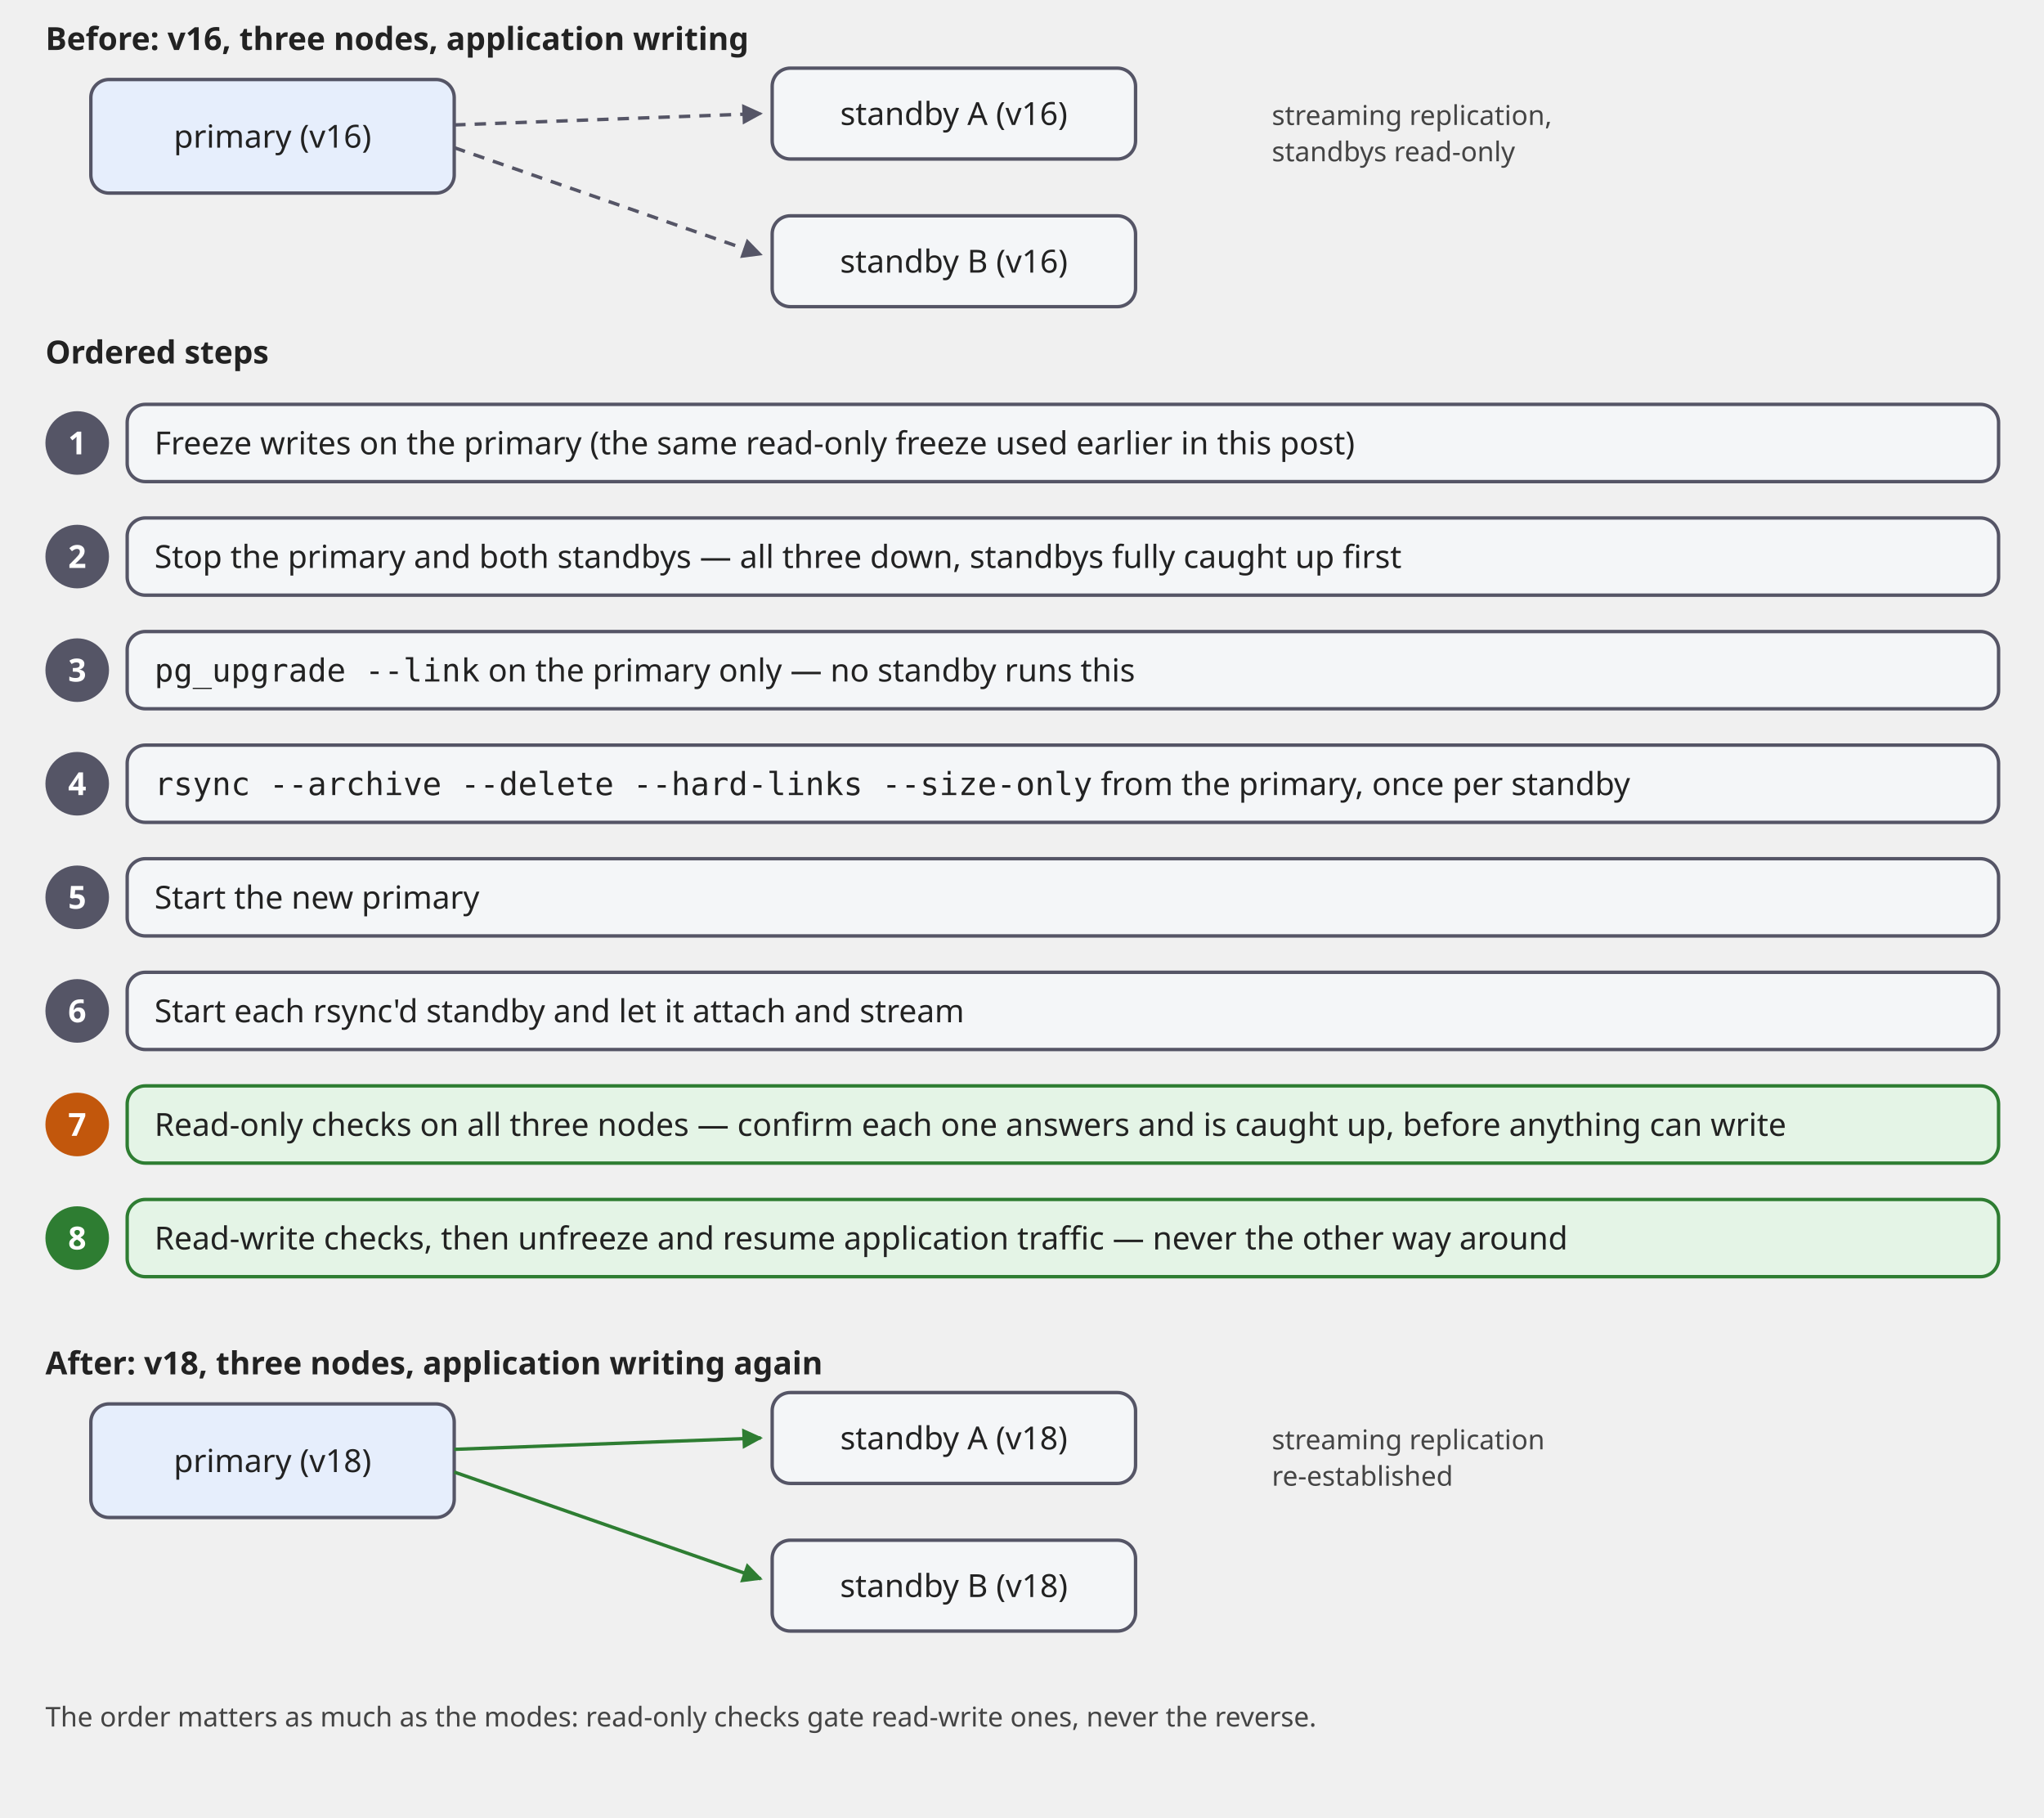
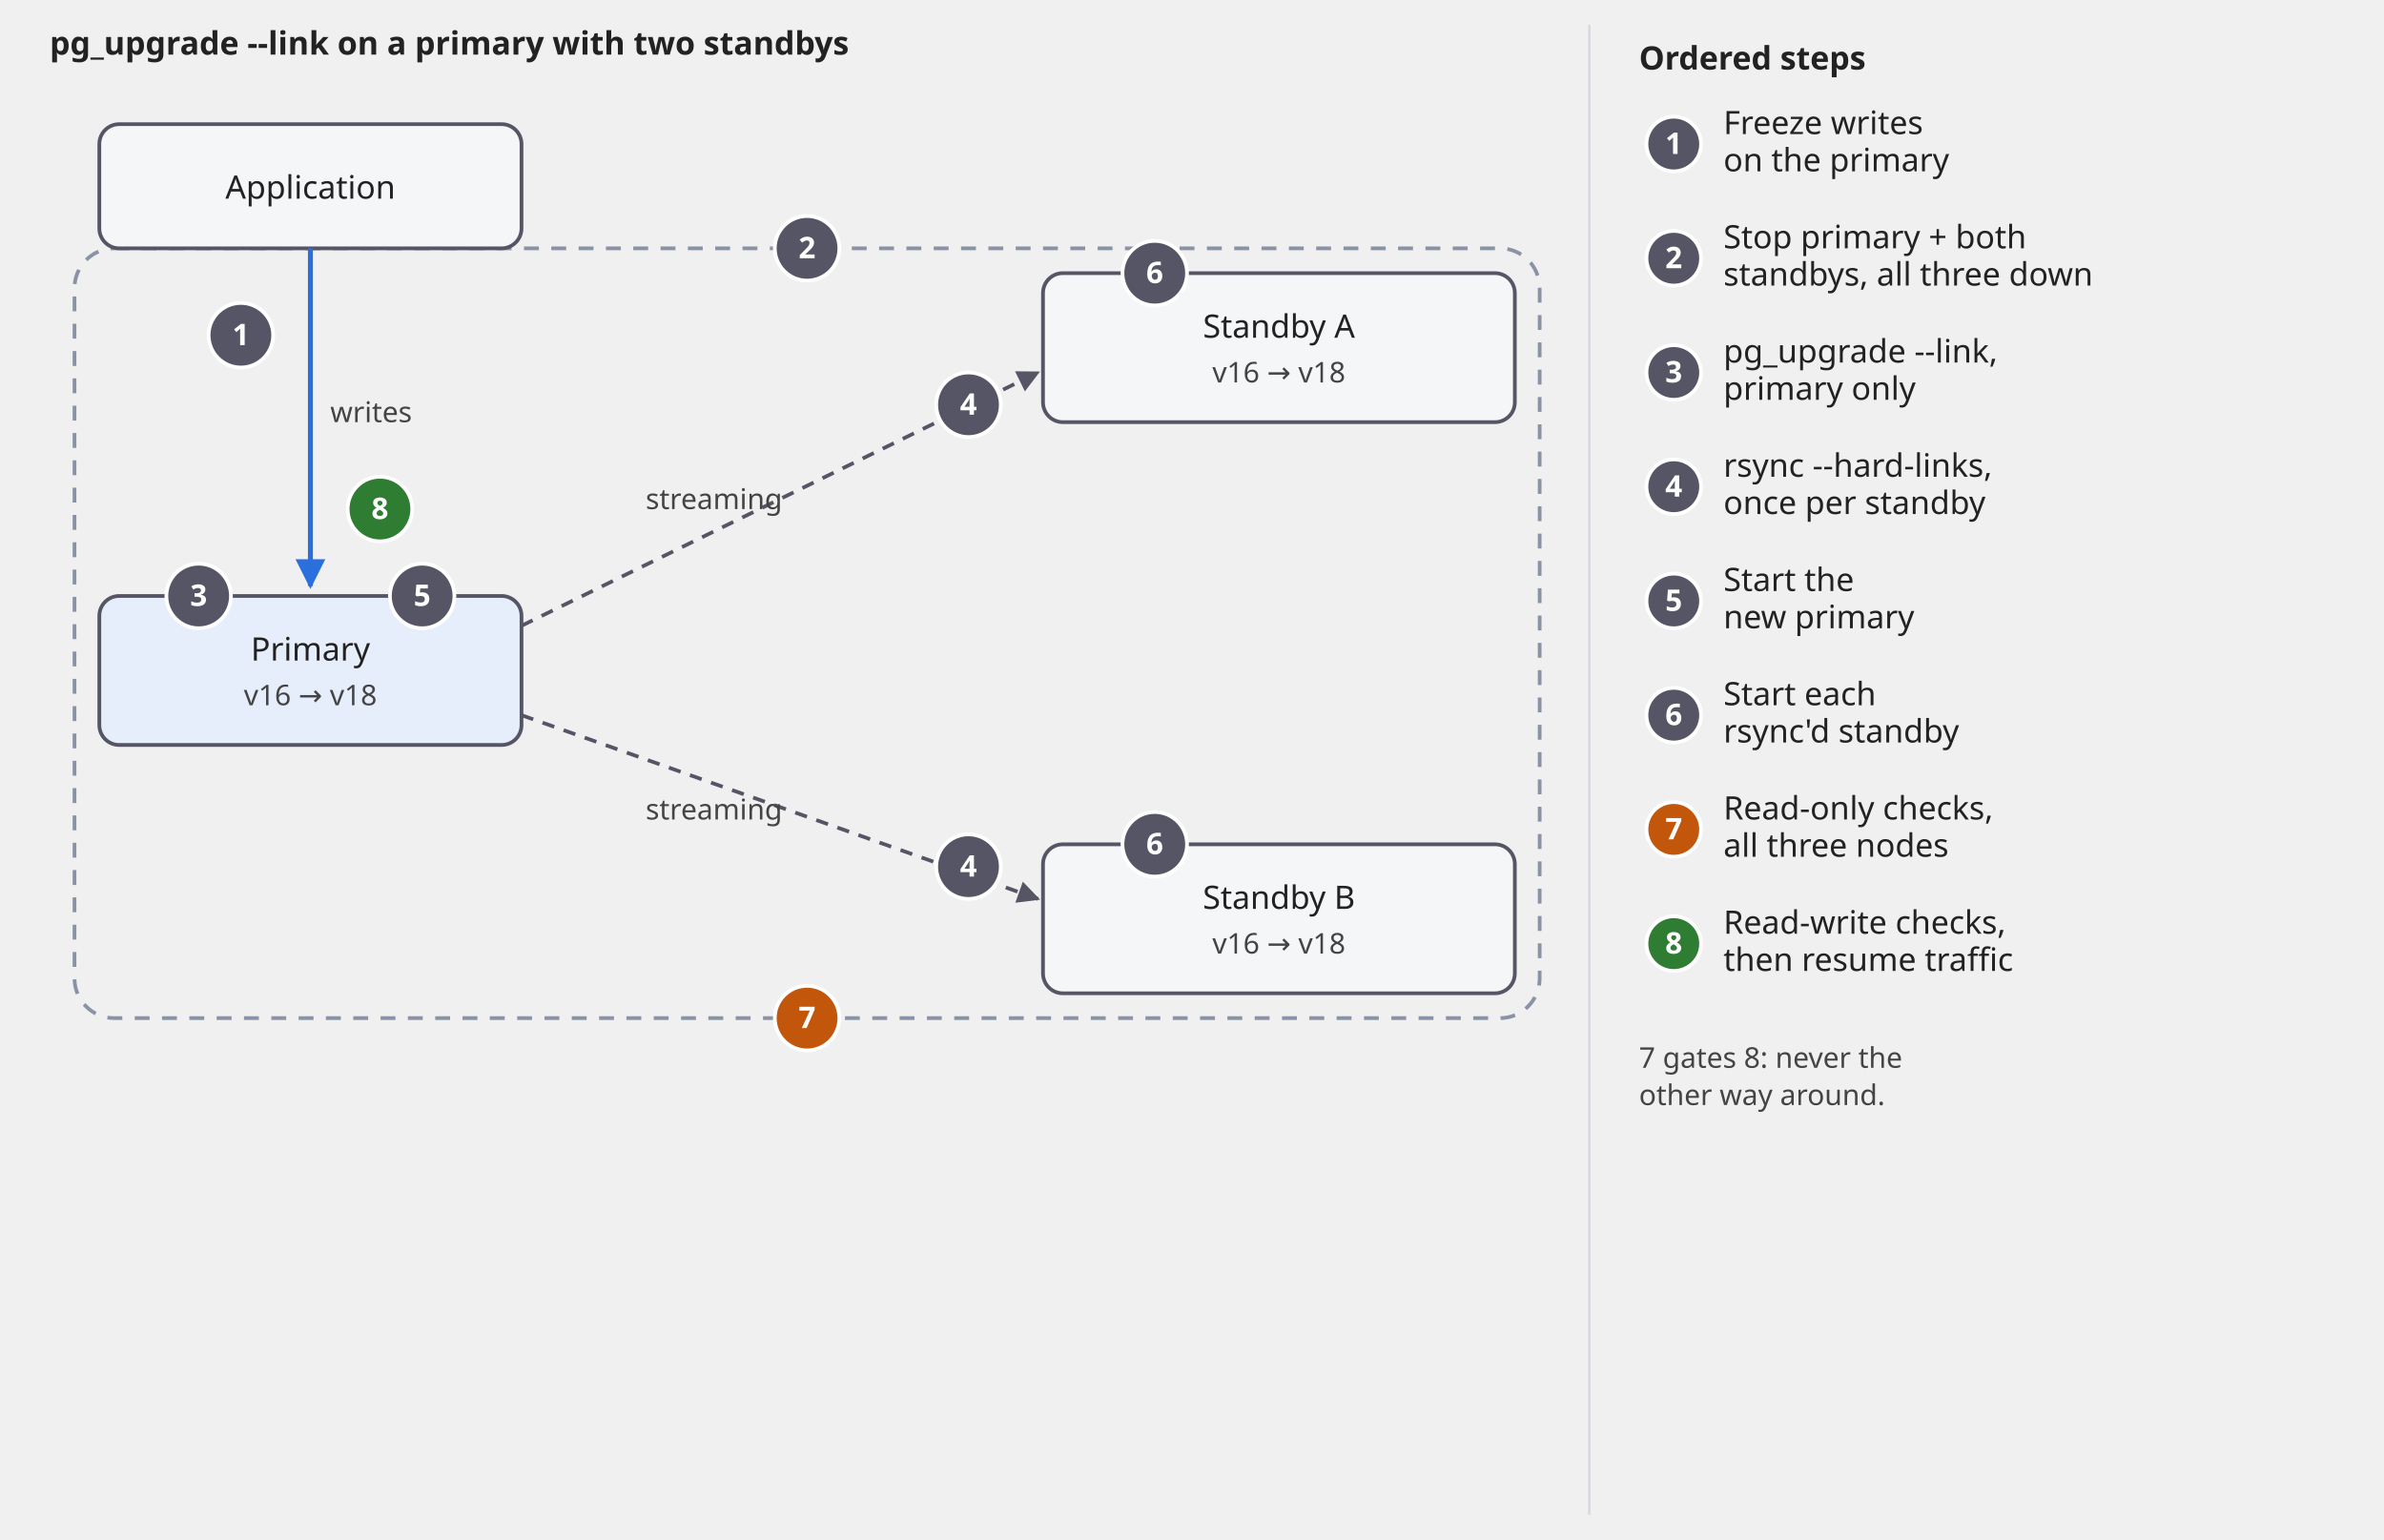
- <svg xmlns="http://www.w3.org/2000/svg" viewBox="0 0 900 800" role="img" aria-label="Upgrading a primary with two standbys using pg_upgrade --link. Before: a v16 primary streams to two v16 standbys while the application writes. Ordered steps: freeze writes on the primary; stop the primary and both standbys; run pg_upgrade --link on the primary only; rsync --hard-links from the primary to each standby; start the new primary; start each rsync'd standby; run read-only checks on all three nodes; only then run read-write checks and resume application traffic. After: a v18 primary streams to two v18 standbys, writing again.">
+ <svg xmlns="http://www.w3.org/2000/svg" viewBox="0 0 960 620" role="img" aria-label="pg_upgrade --link on a primary with two standbys, as one architecture diagram with the ordered steps placed on what each one touches. The application writes to the primary; the primary streams to standby A and standby B. Step 1, freeze writes, and step 8, resume read-write traffic, sit on the application-to-primary arrow. Steps 2, stop all three nodes, and 7, read-only checks on all three nodes, are marked on a box enclosing the primary and both standbys. Step 3, pg_upgrade --link, and step 5, start the new primary, are on the primary only. Step 4, rsync --hard-links, is on each primary-to-standby arrow, once per standby. Step 6, start each rsync'd standby, is on each standby box. A legend on the right lists all eight steps in full.">
  <style>
-     text { font-family: system-ui, sans-serif; font-size: 14px; fill: #222; }
+     text { font-family: system-ui, sans-serif; font-size: 13px; fill: #222; }
    .box { fill: #f4f6f8; stroke: #556; stroke-width: 1.5; rx: 8; }
    .hi { fill: #e6eefc; }
-     .good { fill: #e4f4e6; stroke: #2e7d32; }
-     .small { font-size: 12px; fill: #444; }
+     .enc { fill: none; stroke: #8a93a6; stroke-width: 1.5; stroke-dasharray: 6 5; rx: 16; }
+     .small { font-size: 11.5px; fill: #444; }
    .b { font-weight: 600; }
-     .num { font-weight: 700; font-size: 14px; fill: #fff; }
-     .circ { fill: #556; }
+     .num { font-weight: 700; font-size: 12px; fill: #fff; }
+     .circ { fill: #556; stroke: #fff; stroke-width: 1.5; }
    .circ.ro { fill: #c2570c; }
    .circ.rw { fill: #2e7d32; }
-     .d { stroke: #556; stroke-width: 1.5; fill: none; stroke-dasharray: 5 4; marker-end: url(#ad); }
-     .s { stroke: #2e7d32; stroke-width: 1.5; fill: none; marker-end: url(#as); }
+     .a { stroke: #2a6fdb; stroke-width: 2; fill: none; marker-end: url(#aa); }
+     .rep { stroke: #556; stroke-width: 1.5; fill: none; stroke-dasharray: 5 4; marker-end: url(#ar); }
+     .div { stroke: #d5d9e0; stroke-width: 1; }
    @media (prefers-color-scheme: dark) {
      text { fill: #e8e8e8; } .small { fill: #bbb; }
      .box { fill: #23272e; stroke: #99a; } .hi { fill: #1d2a44; }
-       .good { fill: #1d3322; stroke: #66bb6a; }
-       .d { stroke: #99a; } .s { stroke: #66bb6a; }
-       .circ { fill: #99a; } .circ.ro { fill: #ff9a57; } .circ.rw { fill: #66bb6a; }
+       .enc { stroke: #777f90; }
+       .a { stroke: #6ea8ff; } .rep { stroke: #99a; }
+       .circ { fill: #99a; stroke: #15181e; } .circ.ro { fill: #ff9a57; } .circ.rw { fill: #66bb6a; }
+       .div { stroke: #3a3f4a; }
    }
  </style>
  <defs>
-     <marker id="ad" viewBox="0 0 10 10" refX="9" refY="5" markerWidth="6" markerHeight="6" orient="auto">
+     <marker id="aa" viewBox="0 0 10 10" refX="9" refY="5" markerWidth="6" markerHeight="6" orient="auto">
+       <path d="M0 0L10 5L0 10z" fill="#2a6fdb" />
+     </marker>
+     <marker id="ar" viewBox="0 0 10 10" refX="9" refY="5" markerWidth="6" markerHeight="6" orient="auto">
      <path d="M0 0L10 5L0 10z" fill="#556" />
    </marker>
-     <marker id="as" viewBox="0 0 10 10" refX="9" refY="5" markerWidth="6" markerHeight="6" orient="auto">
-       <path d="M0 0L10 5L0 10z" fill="#2e7d32" />
-     </marker>
  </defs>
-   <text class="b" x="20" y="22">Before: v16, three nodes, application writing</text>
-   <rect class="box hi" x="40" y="35" width="160" height="50" />
-   <text x="120" y="65" text-anchor="middle">primary (v16)</text>
-   <rect class="box" x="340" y="30" width="160" height="40" />
-   <text x="420" y="55" text-anchor="middle">standby A (v16)</text>
-   <rect class="box" x="340" y="95" width="160" height="40" />
-   <text x="420" y="120" text-anchor="middle">standby B (v16)</text>
-   <path class="d" d="M200 55 L335 50" />
-   <path class="d" d="M200 65 L335 112" />
-   <text class="small" x="560" y="55">streaming replication,</text>
-   <text class="small" x="560" y="71">standbys read-only</text>
-   <text class="b" x="20" y="160">Ordered steps</text>
-   <circle class="circ" cx="34" cy="195" r="14" />
-   <text class="num" x="34" y="200" text-anchor="middle">1</text>
-   <rect class="box" x="56" y="178" width="824" height="34" />
-   <text x="68" y="200">Freeze writes on the primary (the same read-only freeze used earlier in this post)</text>
-   <circle class="circ" cx="34" cy="245" r="14" />
-   <text class="num" x="34" y="250" text-anchor="middle">2</text>
-   <rect class="box" x="56" y="228" width="824" height="34" />
-   <text x="68" y="250">Stop the primary and both standbys — all three down, standbys fully caught up first</text>
-   <circle class="circ" cx="34" cy="295" r="14" />
-   <text class="num" x="34" y="300" text-anchor="middle">3</text>
-   <rect class="box" x="56" y="278" width="824" height="34" />
-   <text x="68" y="300">
-     <tspan font-family="monospace">pg_upgrade --link</tspan> on the primary only — no standby runs this</text>
-   <circle class="circ" cx="34" cy="345" r="14" />
-   <text class="num" x="34" y="350" text-anchor="middle">4</text>
-   <rect class="box" x="56" y="328" width="824" height="34" />
-   <text x="68" y="350">
-     <tspan font-family="monospace">rsync --archive --delete --hard-links --size-only</tspan> from the primary, once per standby</text>
-   <circle class="circ" cx="34" cy="395" r="14" />
-   <text class="num" x="34" y="400" text-anchor="middle">5</text>
-   <rect class="box" x="56" y="378" width="824" height="34" />
-   <text x="68" y="400">Start the new primary</text>
-   <circle class="circ" cx="34" cy="445" r="14" />
-   <text class="num" x="34" y="450" text-anchor="middle">6</text>
-   <rect class="box" x="56" y="428" width="824" height="34" />
-   <text x="68" y="450">Start each rsync'd standby and let it attach and stream</text>
-   <circle class="circ ro" cx="34" cy="495" r="14" />
-   <text class="num" x="34" y="500" text-anchor="middle">7</text>
-   <rect class="box good" x="56" y="478" width="824" height="34" />
-   <text x="68" y="500">Read-only checks on all three nodes — confirm each one answers and is caught up, before anything can write</text>
-   <circle class="circ rw" cx="34" cy="545" r="14" />
-   <text class="num" x="34" y="550" text-anchor="middle">8</text>
-   <rect class="box good" x="56" y="528" width="824" height="34" />
-   <text x="68" y="550">Read-write checks, then unfreeze and resume application traffic — never the other way around</text>
-   <text class="b" x="20" y="605">After: v18, three nodes, application writing again</text>
-   <rect class="box hi" x="40" y="618" width="160" height="50" />
-   <text x="120" y="648" text-anchor="middle">primary (v18)</text>
-   <rect class="box" x="340" y="613" width="160" height="40" />
-   <text x="420" y="638" text-anchor="middle">standby A (v18)</text>
-   <rect class="box" x="340" y="678" width="160" height="40" />
-   <text x="420" y="703" text-anchor="middle">standby B (v18)</text>
-   <path class="s" d="M200 638 L335 633" />
-   <path class="s" d="M200 648 L335 695" />
-   <text class="small" x="560" y="638">streaming replication</text>
-   <text class="small" x="560" y="654">re-established</text>
-   <text class="small" x="20" y="760">The order matters as much as the modes: read-only checks gate read-write ones, never the reverse.</text>
+   <text class="b" x="20" y="22">pg_upgrade --link on a primary with two standbys</text>
+   <rect class="enc" x="30" y="100" width="590" height="310" />
+   <rect class="box" x="40" y="50" width="170" height="50" />
+   <text x="125" y="80" text-anchor="middle">Application</text>
+   <rect class="box hi" x="40" y="240" width="170" height="60" />
+   <text x="125" y="266" text-anchor="middle">Primary</text>
+   <text class="small" x="125" y="284" text-anchor="middle">v16 → v18</text>
+   <rect class="box" x="420" y="110" width="190" height="60" />
+   <text x="515" y="136" text-anchor="middle">Standby A</text>
+   <text class="small" x="515" y="154" text-anchor="middle">v16 → v18</text>
+   <rect class="box" x="420" y="340" width="190" height="60" />
+   <text x="515" y="366" text-anchor="middle">Standby B</text>
+   <text class="small" x="515" y="384" text-anchor="middle">v16 → v18</text>
+   <path class="a" d="M125 100 L125 236" />
+   <text class="small" x="133" y="170">writes</text>
+   <path class="rep" d="M210 252 L418 150" />
+   <path class="rep" d="M210 288 L418 362" />
+   <text class="small" x="260" y="205">streaming</text>
+   <text class="small" x="260" y="330">streaming</text>
+   <circle class="circ" cx="97" cy="135" r="13" />
+   <text class="num" x="97" y="139" text-anchor="middle">1</text>
+   <circle class="circ rw" cx="153" cy="205" r="13" />
+   <text class="num" x="153" y="209" text-anchor="middle">8</text>
+   <circle class="circ" cx="325" cy="100" r="13" />
+   <text class="num" x="325" y="104" text-anchor="middle">2</text>
+   <circle class="circ ro" cx="325" cy="410" r="13" />
+   <text class="num" x="325" y="414" text-anchor="middle">7</text>
+   <circle class="circ" cx="80" cy="240" r="13" />
+   <text class="num" x="80" y="244" text-anchor="middle">3</text>
+   <circle class="circ" cx="170" cy="240" r="13" />
+   <text class="num" x="170" y="244" text-anchor="middle">5</text>
+   <circle class="circ" cx="390" cy="163" r="13" />
+   <text class="num" x="390" y="167" text-anchor="middle">4</text>
+   <circle class="circ" cx="390" cy="349" r="13" />
+   <text class="num" x="390" y="353" text-anchor="middle">4</text>
+   <circle class="circ" cx="465" cy="110" r="13" />
+   <text class="num" x="465" y="114" text-anchor="middle">6</text>
+   <circle class="circ" cx="465" cy="340" r="13" />
+   <text class="num" x="465" y="344" text-anchor="middle">6</text>
+   <line class="div" x1="640" y1="10" x2="640" y2="610" />
+   <text class="b" x="660" y="28">Ordered steps</text>
+   <circle class="circ" cx="674" cy="58" r="11" />
+   <text class="num" x="674" y="62" text-anchor="middle" font-size="11">1</text>
+   <text x="694" y="54">Freeze writes</text>
+   <text x="694" y="69">on the primary</text>
+   <circle class="circ" cx="674" cy="104" r="11" />
+   <text class="num" x="674" y="108" text-anchor="middle" font-size="11">2</text>
+   <text x="694" y="100">Stop primary + both</text>
+   <text x="694" y="115">standbys, all three down</text>
+   <circle class="circ" cx="674" cy="150" r="11" />
+   <text class="num" x="674" y="154" text-anchor="middle" font-size="11">3</text>
+   <text x="694" y="146">pg_upgrade --link,</text>
+   <text x="694" y="161">primary only</text>
+   <circle class="circ" cx="674" cy="196" r="11" />
+   <text class="num" x="674" y="200" text-anchor="middle" font-size="11">4</text>
+   <text x="694" y="192">rsync --hard-links,</text>
+   <text x="694" y="207">once per standby</text>
+   <circle class="circ" cx="674" cy="242" r="11" />
+   <text class="num" x="674" y="246" text-anchor="middle" font-size="11">5</text>
+   <text x="694" y="238">Start the</text>
+   <text x="694" y="253">new primary</text>
+   <circle class="circ" cx="674" cy="288" r="11" />
+   <text class="num" x="674" y="292" text-anchor="middle" font-size="11">6</text>
+   <text x="694" y="284">Start each</text>
+   <text x="694" y="299">rsync'd standby</text>
+   <circle class="circ ro" cx="674" cy="334" r="11" />
+   <text class="num" x="674" y="338" text-anchor="middle" font-size="11">7</text>
+   <text x="694" y="330">Read-only checks,</text>
+   <text x="694" y="345">all three nodes</text>
+   <circle class="circ rw" cx="674" cy="380" r="11" />
+   <text class="num" x="674" y="384" text-anchor="middle" font-size="11">8</text>
+   <text x="694" y="376">Read-write checks,</text>
+   <text x="694" y="391">then resume traffic</text>
+   <text class="small" x="660" y="430">7 gates 8: never the</text>
+   <text class="small" x="660" y="445">other way around.</text>
</svg>
